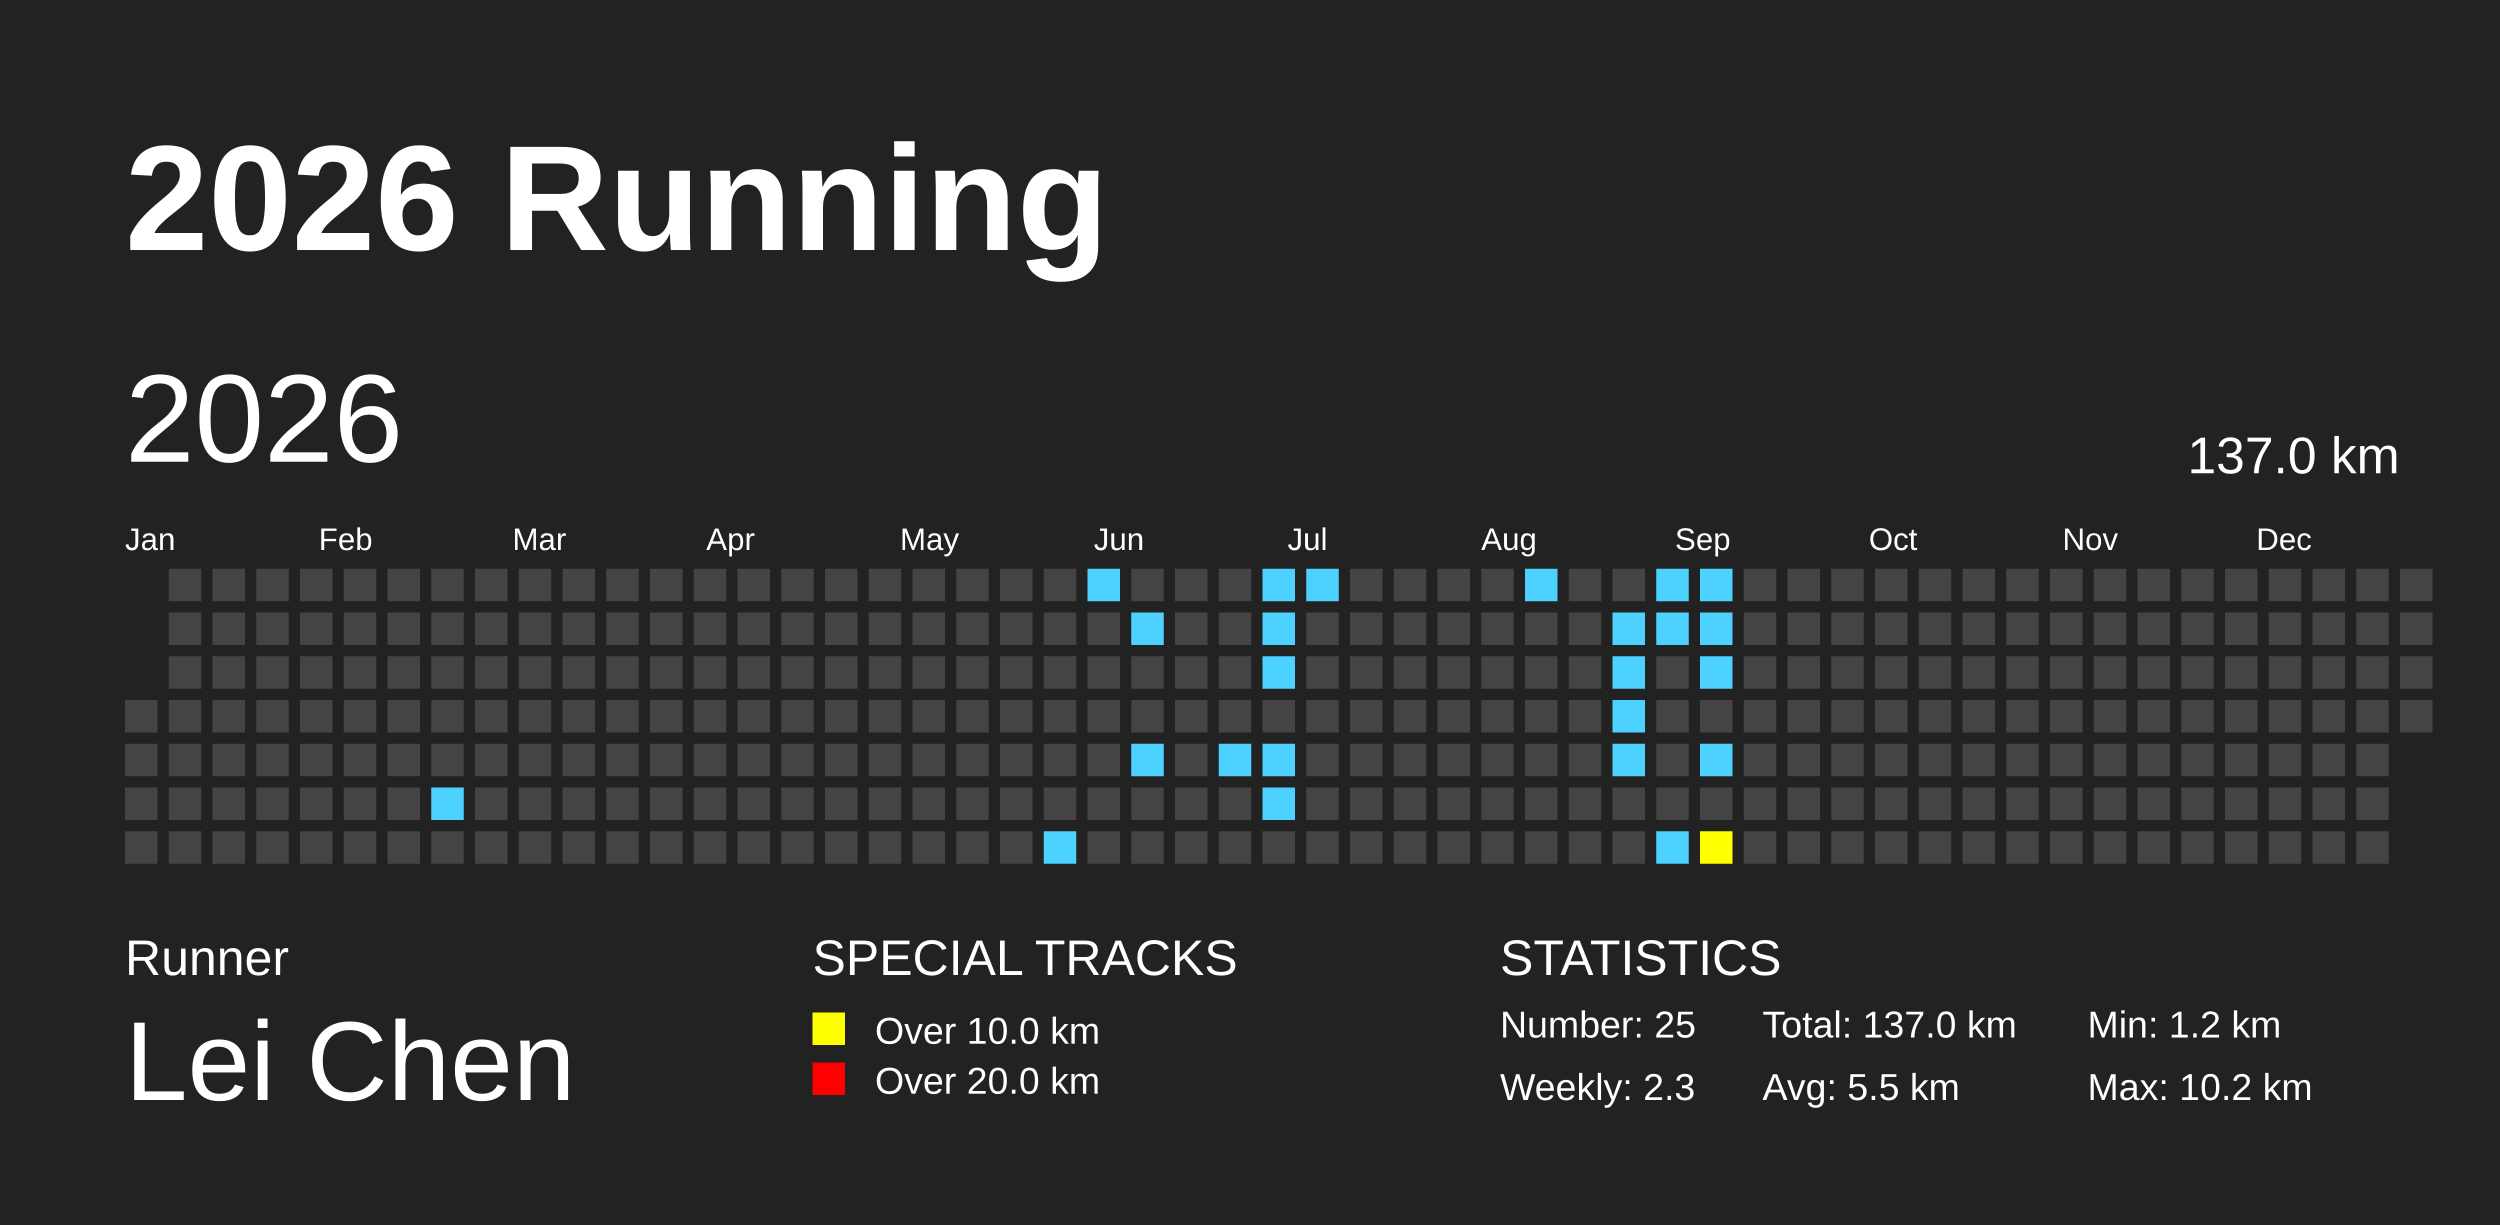
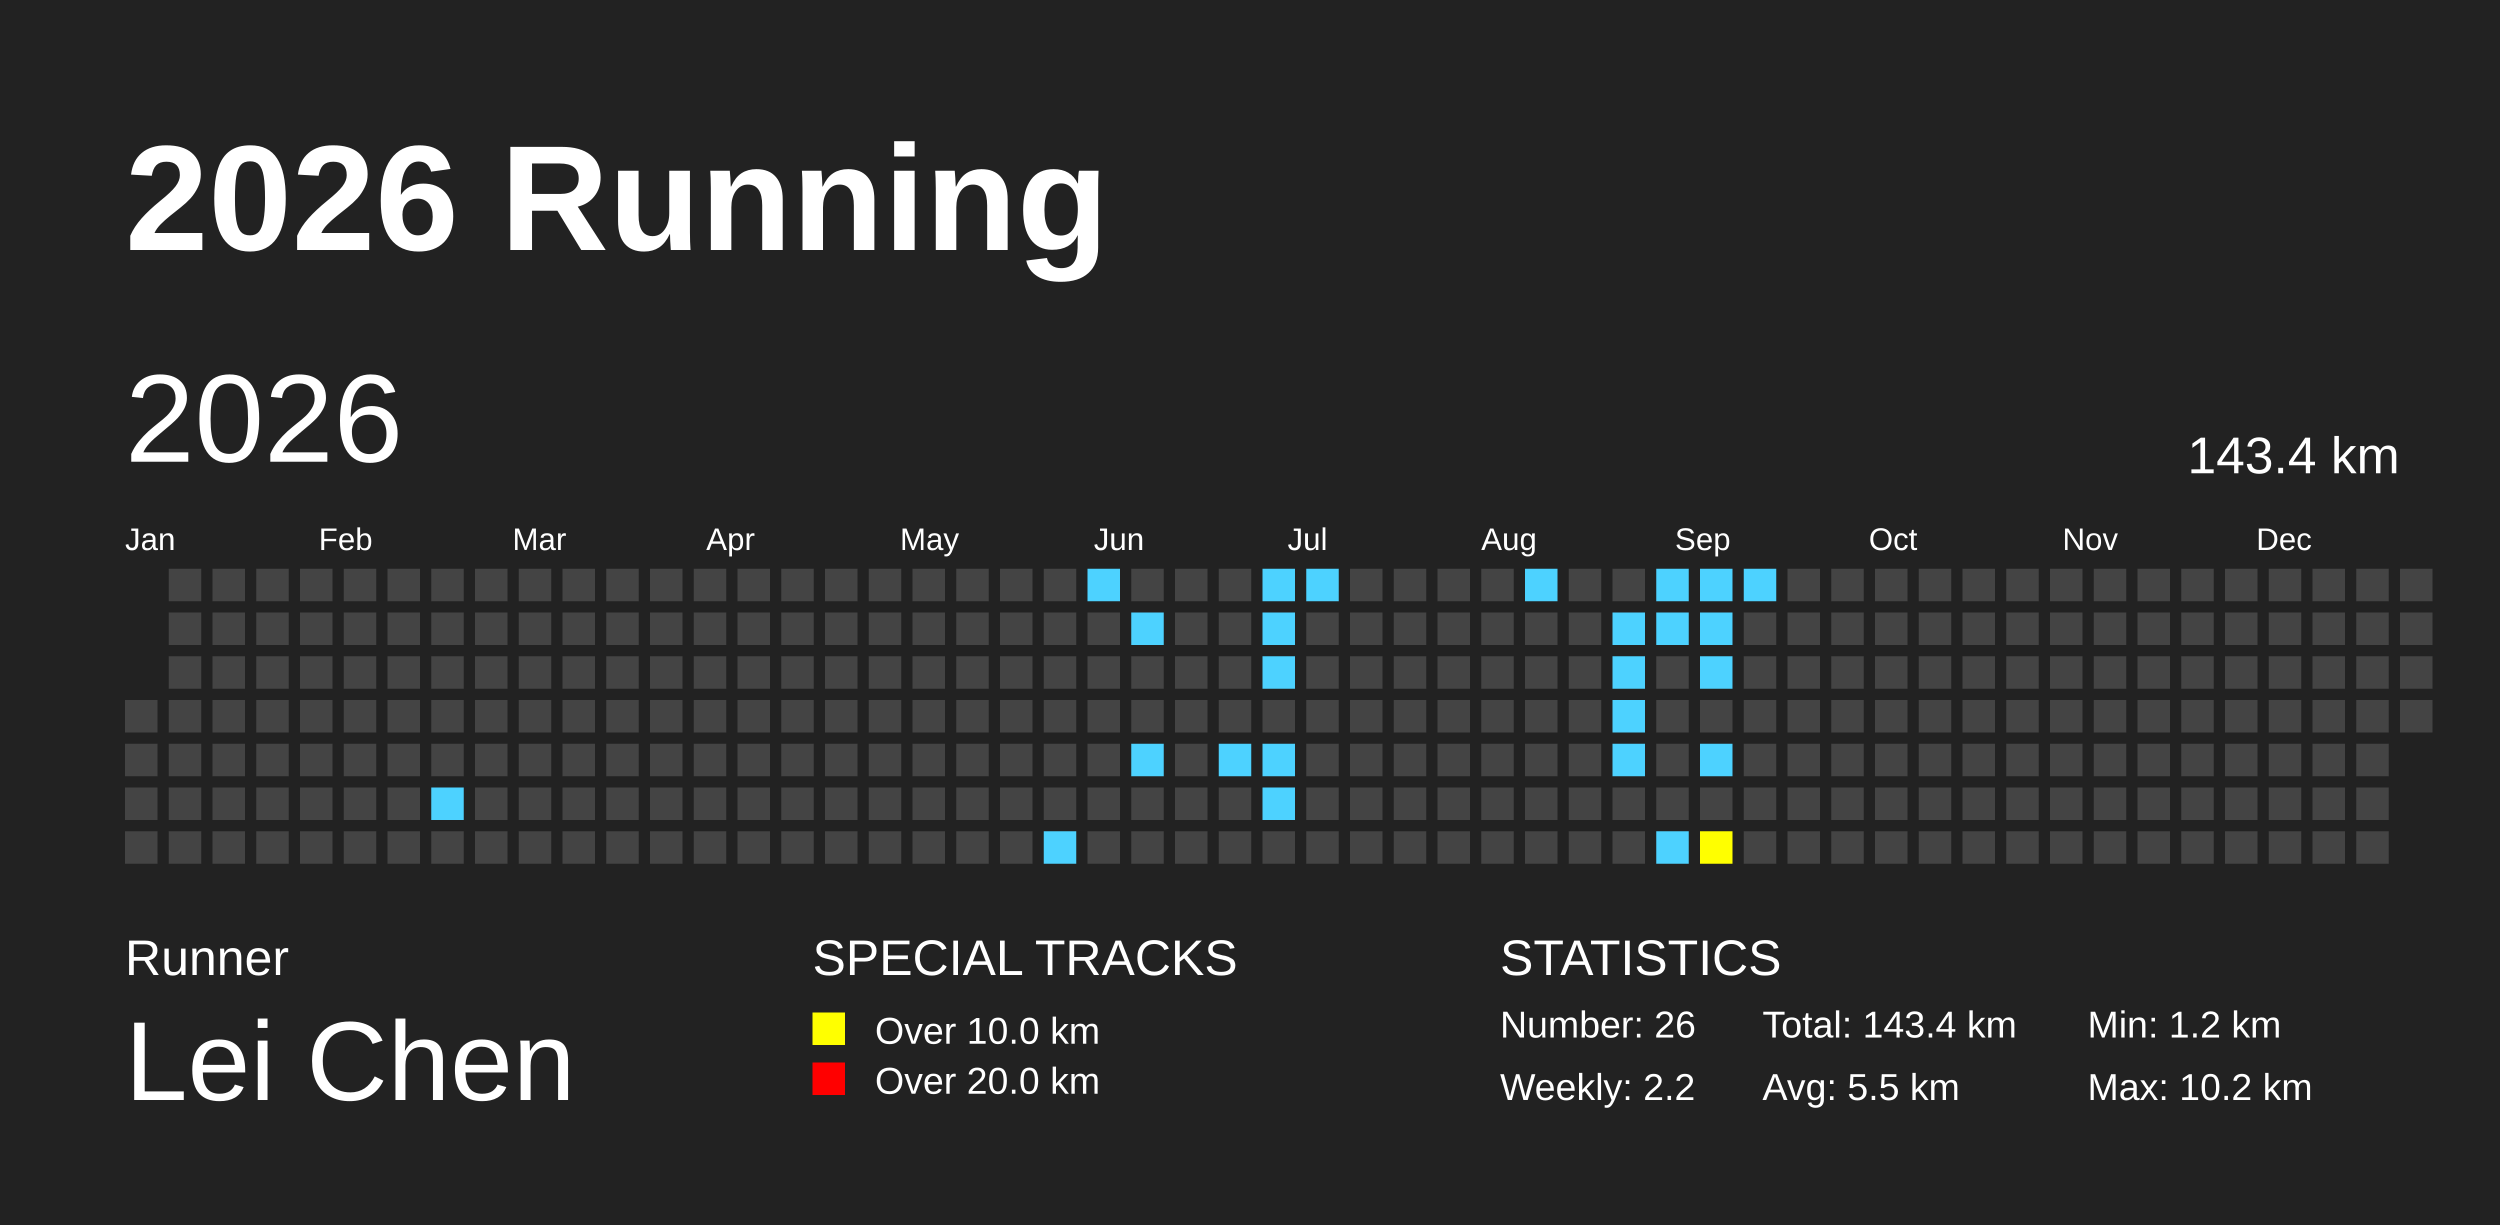
<svg xmlns="http://www.w3.org/2000/svg" baseProfile="full" height="98mm" version="1.1" viewBox="0,0,200,98" width="200mm">
  <defs />
  <rect fill="#222222" height="98" width="200" x="0" y="0" />
  <text fill="#FFFFFF" style="font-size:12px; font-family:Arial; font-weight:bold;" x="10" y="20">2026 Running</text>
  <text fill="#FFFFFF" style="font-size:4px; font-family:Arial" x="10" y="78">Runner</text>
  <text fill="#FFFFFF" style="font-size:9px; font-family:Arial" x="10" y="88">Lei Chen</text>
  <text fill="#FFFFFF" style="font-size:4px; font-family:Arial" x="65" y="78">SPECIAL TRACKS</text>
  <rect fill="yellow" height="2.6" width="2.6" x="65" y="81" />
  <text fill="#FFFFFF" style="font-size:3px; font-family:Arial" x="70" y="83.5">Over 10.0 km</text>
  <rect fill="red" height="2.6" width="2.6" x="65" y="85" />
  <text fill="#FFFFFF" style="font-size:3px; font-family:Arial" x="70" y="87.5">Over 20.0 km</text>
  <text fill="#FFFFFF" style="font-size:4px; font-family:Arial" x="120" y="78">STATISTICS</text>
-   <text fill="#FFFFFF" style="font-size:3px; font-family:Arial" x="120" y="83">Number: 25</text>
-   <text fill="#FFFFFF" style="font-size:3px; font-family:Arial" x="120" y="88">Weekly: 2.3</text>
-   <text fill="#FFFFFF" style="font-size:3px; font-family:Arial" x="141" y="83">Total: 137.0 km</text>
+   <text fill="#FFFFFF" style="font-size:3px; font-family:Arial" x="120" y="83">Number: 26</text>
+   <text fill="#FFFFFF" style="font-size:3px; font-family:Arial" x="120" y="88">Weekly: 2.2</text>
+   <text fill="#FFFFFF" style="font-size:3px; font-family:Arial" x="141" y="83">Total: 143.4 km</text>
  <text fill="#FFFFFF" style="font-size:3px; font-family:Arial" x="141" y="88">Avg: 5.5 km</text>
  <text fill="#FFFFFF" style="font-size:3px; font-family:Arial" x="167" y="83">Min: 1.2 km</text>
  <text fill="#FFFFFF" style="font-size:3px; font-family:Arial" x="167" y="88">Max: 10.2 km</text>
  <text dominant-baseline="hanging" fill="#FFFFFF" style="font-size:10.0px; font-family:Arial;" x="10" y="30">2026</text>
-   <text dominant-baseline="hanging" fill="#FFFFFF" style="font-size:4.125px; font-family:Arial;" x="175" y="35">137.0 km</text>
+   <text dominant-baseline="hanging" fill="#FFFFFF" style="font-size:4.125px; font-family:Arial;" x="175" y="35">143.4 km</text>
  <text fill="#FFFFFF" style="font-size:2.5px; font-family:Arial" x="10.0" y="44">Jan</text>
  <text fill="#FFFFFF" style="font-size:2.5px; font-family:Arial" x="25.5" y="44">Feb</text>
  <text fill="#FFFFFF" style="font-size:2.5px; font-family:Arial" x="41.0" y="44">Mar</text>
  <text fill="#FFFFFF" style="font-size:2.5px; font-family:Arial" x="56.5" y="44">Apr</text>
  <text fill="#FFFFFF" style="font-size:2.5px; font-family:Arial" x="72.0" y="44">May</text>
  <text fill="#FFFFFF" style="font-size:2.5px; font-family:Arial" x="87.5" y="44">Jun</text>
  <text fill="#FFFFFF" style="font-size:2.5px; font-family:Arial" x="103.0" y="44">Jul</text>
  <text fill="#FFFFFF" style="font-size:2.5px; font-family:Arial" x="118.5" y="44">Aug</text>
  <text fill="#FFFFFF" style="font-size:2.5px; font-family:Arial" x="134.0" y="44">Sep</text>
  <text fill="#FFFFFF" style="font-size:2.5px; font-family:Arial" x="149.5" y="44">Oct</text>
  <text fill="#FFFFFF" style="font-size:2.5px; font-family:Arial" x="165.0" y="44">Nov</text>
  <text fill="#FFFFFF" style="font-size:2.5px; font-family:Arial" x="180.5" y="44">Dec</text>
  <rect fill="#444444" height="2.6" width="2.6" x="10.0" y="56.0" />
  <rect fill="#444444" height="2.6" width="2.6" x="10.0" y="59.5" />
  <rect fill="#444444" height="2.6" width="2.6" x="10.0" y="63.0" />
  <rect fill="#444444" height="2.6" width="2.6" x="10.0" y="66.5" />
  <rect fill="#444444" height="2.6" width="2.6" x="13.5" y="45.5" />
  <rect fill="#444444" height="2.6" width="2.6" x="13.5" y="49.0" />
  <rect fill="#444444" height="2.6" width="2.6" x="13.5" y="52.5" />
  <rect fill="#444444" height="2.6" width="2.6" x="13.5" y="56.0" />
  <rect fill="#444444" height="2.6" width="2.6" x="13.5" y="59.5" />
  <rect fill="#444444" height="2.6" width="2.6" x="13.5" y="63.0" />
  <rect fill="#444444" height="2.6" width="2.6" x="13.5" y="66.5" />
  <rect fill="#444444" height="2.6" width="2.6" x="17.0" y="45.5" />
  <rect fill="#444444" height="2.6" width="2.6" x="17.0" y="49.0" />
  <rect fill="#444444" height="2.6" width="2.6" x="17.0" y="52.5" />
  <rect fill="#444444" height="2.6" width="2.6" x="17.0" y="56.0" />
  <rect fill="#444444" height="2.6" width="2.6" x="17.0" y="59.5" />
  <rect fill="#444444" height="2.6" width="2.6" x="17.0" y="63.0" />
  <rect fill="#444444" height="2.6" width="2.6" x="17.0" y="66.5" />
  <rect fill="#444444" height="2.6" width="2.6" x="20.5" y="45.5" />
  <rect fill="#444444" height="2.6" width="2.6" x="20.5" y="49.0" />
  <rect fill="#444444" height="2.6" width="2.6" x="20.5" y="52.5" />
  <rect fill="#444444" height="2.6" width="2.6" x="20.5" y="56.0" />
  <rect fill="#444444" height="2.6" width="2.6" x="20.5" y="59.5" />
  <rect fill="#444444" height="2.6" width="2.6" x="20.5" y="63.0" />
  <rect fill="#444444" height="2.6" width="2.6" x="20.5" y="66.5" />
  <rect fill="#444444" height="2.6" width="2.6" x="24.0" y="45.5" />
  <rect fill="#444444" height="2.6" width="2.6" x="24.0" y="49.0" />
  <rect fill="#444444" height="2.6" width="2.6" x="24.0" y="52.5" />
  <rect fill="#444444" height="2.6" width="2.6" x="24.0" y="56.0" />
  <rect fill="#444444" height="2.6" width="2.6" x="24.0" y="59.5" />
  <rect fill="#444444" height="2.6" width="2.6" x="24.0" y="63.0" />
  <rect fill="#444444" height="2.6" width="2.6" x="24.0" y="66.5" />
  <rect fill="#444444" height="2.6" width="2.6" x="27.5" y="45.5" />
  <rect fill="#444444" height="2.6" width="2.6" x="27.5" y="49.0" />
  <rect fill="#444444" height="2.6" width="2.6" x="27.5" y="52.5" />
  <rect fill="#444444" height="2.6" width="2.6" x="27.5" y="56.0" />
  <rect fill="#444444" height="2.6" width="2.6" x="27.5" y="59.5" />
  <rect fill="#444444" height="2.6" width="2.6" x="27.5" y="63.0" />
  <rect fill="#444444" height="2.6" width="2.6" x="27.5" y="66.5" />
  <rect fill="#444444" height="2.6" width="2.6" x="31.0" y="45.5" />
  <rect fill="#444444" height="2.6" width="2.6" x="31.0" y="49.0" />
  <rect fill="#444444" height="2.6" width="2.6" x="31.0" y="52.5" />
  <rect fill="#444444" height="2.6" width="2.6" x="31.0" y="56.0" />
  <rect fill="#444444" height="2.6" width="2.6" x="31.0" y="59.5" />
  <rect fill="#444444" height="2.6" width="2.6" x="31.0" y="63.0" />
  <rect fill="#444444" height="2.6" width="2.6" x="31.0" y="66.5" />
  <rect fill="#444444" height="2.6" width="2.6" x="34.5" y="45.5" />
  <rect fill="#444444" height="2.6" width="2.6" x="34.5" y="49.0" />
  <rect fill="#444444" height="2.6" width="2.6" x="34.5" y="52.5" />
  <rect fill="#444444" height="2.6" width="2.6" x="34.5" y="56.0" />
  <rect fill="#444444" height="2.6" width="2.6" x="34.5" y="59.5" />
  <rect fill="#4DD2FF" height="2.6" width="2.6" x="34.5" y="63.0" />
  <rect fill="#444444" height="2.6" width="2.6" x="34.5" y="66.5" />
  <rect fill="#444444" height="2.6" width="2.6" x="38.0" y="45.5" />
  <rect fill="#444444" height="2.6" width="2.6" x="38.0" y="49.0" />
  <rect fill="#444444" height="2.6" width="2.6" x="38.0" y="52.5" />
  <rect fill="#444444" height="2.6" width="2.6" x="38.0" y="56.0" />
  <rect fill="#444444" height="2.6" width="2.6" x="38.0" y="59.5" />
  <rect fill="#444444" height="2.6" width="2.6" x="38.0" y="63.0" />
  <rect fill="#444444" height="2.6" width="2.6" x="38.0" y="66.5" />
  <rect fill="#444444" height="2.6" width="2.6" x="41.5" y="45.5" />
  <rect fill="#444444" height="2.6" width="2.6" x="41.5" y="49.0" />
  <rect fill="#444444" height="2.6" width="2.6" x="41.5" y="52.5" />
  <rect fill="#444444" height="2.6" width="2.6" x="41.5" y="56.0" />
  <rect fill="#444444" height="2.6" width="2.6" x="41.5" y="59.5" />
  <rect fill="#444444" height="2.6" width="2.6" x="41.5" y="63.0" />
  <rect fill="#444444" height="2.6" width="2.6" x="41.5" y="66.5" />
  <rect fill="#444444" height="2.6" width="2.6" x="45.0" y="45.5" />
  <rect fill="#444444" height="2.6" width="2.6" x="45.0" y="49.0" />
  <rect fill="#444444" height="2.6" width="2.6" x="45.0" y="52.5" />
  <rect fill="#444444" height="2.6" width="2.6" x="45.0" y="56.0" />
  <rect fill="#444444" height="2.6" width="2.6" x="45.0" y="59.5" />
  <rect fill="#444444" height="2.6" width="2.6" x="45.0" y="63.0" />
  <rect fill="#444444" height="2.6" width="2.6" x="45.0" y="66.5" />
  <rect fill="#444444" height="2.6" width="2.6" x="48.5" y="45.5" />
  <rect fill="#444444" height="2.6" width="2.6" x="48.5" y="49.0" />
  <rect fill="#444444" height="2.6" width="2.6" x="48.5" y="52.5" />
  <rect fill="#444444" height="2.6" width="2.6" x="48.5" y="56.0" />
  <rect fill="#444444" height="2.6" width="2.6" x="48.5" y="59.5" />
  <rect fill="#444444" height="2.6" width="2.6" x="48.5" y="63.0" />
  <rect fill="#444444" height="2.6" width="2.6" x="48.5" y="66.5" />
  <rect fill="#444444" height="2.6" width="2.6" x="52.0" y="45.5" />
  <rect fill="#444444" height="2.6" width="2.6" x="52.0" y="49.0" />
  <rect fill="#444444" height="2.6" width="2.6" x="52.0" y="52.5" />
  <rect fill="#444444" height="2.6" width="2.6" x="52.0" y="56.0" />
  <rect fill="#444444" height="2.6" width="2.6" x="52.0" y="59.5" />
  <rect fill="#444444" height="2.6" width="2.6" x="52.0" y="63.0" />
  <rect fill="#444444" height="2.6" width="2.6" x="52.0" y="66.5" />
  <rect fill="#444444" height="2.6" width="2.6" x="55.5" y="45.5" />
  <rect fill="#444444" height="2.6" width="2.6" x="55.5" y="49.0" />
  <rect fill="#444444" height="2.6" width="2.6" x="55.5" y="52.5" />
  <rect fill="#444444" height="2.6" width="2.6" x="55.5" y="56.0" />
  <rect fill="#444444" height="2.6" width="2.6" x="55.5" y="59.5" />
  <rect fill="#444444" height="2.6" width="2.6" x="55.5" y="63.0" />
  <rect fill="#444444" height="2.6" width="2.6" x="55.5" y="66.5" />
  <rect fill="#444444" height="2.6" width="2.6" x="59.0" y="45.5" />
  <rect fill="#444444" height="2.6" width="2.6" x="59.0" y="49.0" />
  <rect fill="#444444" height="2.6" width="2.6" x="59.0" y="52.5" />
  <rect fill="#444444" height="2.6" width="2.6" x="59.0" y="56.0" />
  <rect fill="#444444" height="2.6" width="2.6" x="59.0" y="59.5" />
  <rect fill="#444444" height="2.6" width="2.6" x="59.0" y="63.0" />
  <rect fill="#444444" height="2.6" width="2.6" x="59.0" y="66.5" />
  <rect fill="#444444" height="2.6" width="2.6" x="62.5" y="45.5" />
  <rect fill="#444444" height="2.6" width="2.6" x="62.5" y="49.0" />
  <rect fill="#444444" height="2.6" width="2.6" x="62.5" y="52.5" />
  <rect fill="#444444" height="2.6" width="2.6" x="62.5" y="56.0" />
  <rect fill="#444444" height="2.6" width="2.6" x="62.5" y="59.5" />
  <rect fill="#444444" height="2.6" width="2.6" x="62.5" y="63.0" />
  <rect fill="#444444" height="2.6" width="2.6" x="62.5" y="66.5" />
  <rect fill="#444444" height="2.6" width="2.6" x="66.0" y="45.5" />
  <rect fill="#444444" height="2.6" width="2.6" x="66.0" y="49.0" />
  <rect fill="#444444" height="2.6" width="2.6" x="66.0" y="52.5" />
  <rect fill="#444444" height="2.6" width="2.6" x="66.0" y="56.0" />
  <rect fill="#444444" height="2.6" width="2.6" x="66.0" y="59.5" />
  <rect fill="#444444" height="2.6" width="2.6" x="66.0" y="63.0" />
  <rect fill="#444444" height="2.6" width="2.6" x="66.0" y="66.5" />
  <rect fill="#444444" height="2.6" width="2.6" x="69.5" y="45.5" />
  <rect fill="#444444" height="2.6" width="2.6" x="69.5" y="49.0" />
  <rect fill="#444444" height="2.6" width="2.6" x="69.5" y="52.5" />
  <rect fill="#444444" height="2.6" width="2.6" x="69.5" y="56.0" />
  <rect fill="#444444" height="2.6" width="2.6" x="69.5" y="59.5" />
  <rect fill="#444444" height="2.6" width="2.6" x="69.5" y="63.0" />
  <rect fill="#444444" height="2.6" width="2.6" x="69.5" y="66.5" />
  <rect fill="#444444" height="2.6" width="2.6" x="73.0" y="45.5" />
  <rect fill="#444444" height="2.6" width="2.6" x="73.0" y="49.0" />
  <rect fill="#444444" height="2.6" width="2.6" x="73.0" y="52.5" />
  <rect fill="#444444" height="2.6" width="2.6" x="73.0" y="56.0" />
  <rect fill="#444444" height="2.6" width="2.6" x="73.0" y="59.5" />
  <rect fill="#444444" height="2.6" width="2.6" x="73.0" y="63.0" />
  <rect fill="#444444" height="2.6" width="2.6" x="73.0" y="66.5" />
  <rect fill="#444444" height="2.6" width="2.6" x="76.5" y="45.5" />
  <rect fill="#444444" height="2.6" width="2.6" x="76.5" y="49.0" />
  <rect fill="#444444" height="2.6" width="2.6" x="76.5" y="52.5" />
  <rect fill="#444444" height="2.6" width="2.6" x="76.5" y="56.0" />
  <rect fill="#444444" height="2.6" width="2.6" x="76.5" y="59.5" />
  <rect fill="#444444" height="2.6" width="2.6" x="76.5" y="63.0" />
  <rect fill="#444444" height="2.6" width="2.6" x="76.5" y="66.5" />
  <rect fill="#444444" height="2.6" width="2.6" x="80.0" y="45.5" />
  <rect fill="#444444" height="2.6" width="2.6" x="80.0" y="49.0" />
  <rect fill="#444444" height="2.6" width="2.6" x="80.0" y="52.5" />
  <rect fill="#444444" height="2.6" width="2.6" x="80.0" y="56.0" />
  <rect fill="#444444" height="2.6" width="2.6" x="80.0" y="59.5" />
  <rect fill="#444444" height="2.6" width="2.6" x="80.0" y="63.0" />
  <rect fill="#444444" height="2.6" width="2.6" x="80.0" y="66.5" />
  <rect fill="#444444" height="2.6" width="2.6" x="83.5" y="45.5" />
  <rect fill="#444444" height="2.6" width="2.6" x="83.5" y="49.0" />
  <rect fill="#444444" height="2.6" width="2.6" x="83.5" y="52.5" />
  <rect fill="#444444" height="2.6" width="2.6" x="83.5" y="56.0" />
  <rect fill="#444444" height="2.6" width="2.6" x="83.5" y="59.5" />
  <rect fill="#444444" height="2.6" width="2.6" x="83.5" y="63.0" />
  <rect fill="#4DD2FF" height="2.6" width="2.6" x="83.5" y="66.5" />
  <rect fill="#4DD2FF" height="2.6" width="2.6" x="87.0" y="45.5" />
  <rect fill="#444444" height="2.6" width="2.6" x="87.0" y="49.0" />
  <rect fill="#444444" height="2.6" width="2.6" x="87.0" y="52.5" />
  <rect fill="#444444" height="2.6" width="2.6" x="87.0" y="56.0" />
  <rect fill="#444444" height="2.6" width="2.6" x="87.0" y="59.5" />
  <rect fill="#444444" height="2.6" width="2.6" x="87.0" y="63.0" />
  <rect fill="#444444" height="2.6" width="2.6" x="87.0" y="66.5" />
  <rect fill="#444444" height="2.6" width="2.6" x="90.5" y="45.5" />
  <rect fill="#4DD2FF" height="2.6" width="2.6" x="90.5" y="49.0" />
  <rect fill="#444444" height="2.6" width="2.6" x="90.5" y="52.5" />
  <rect fill="#444444" height="2.6" width="2.6" x="90.5" y="56.0" />
  <rect fill="#4DD2FF" height="2.6" width="2.6" x="90.5" y="59.5" />
  <rect fill="#444444" height="2.6" width="2.6" x="90.5" y="63.0" />
  <rect fill="#444444" height="2.6" width="2.6" x="90.5" y="66.5" />
  <rect fill="#444444" height="2.6" width="2.6" x="94.0" y="45.5" />
  <rect fill="#444444" height="2.6" width="2.6" x="94.0" y="49.0" />
  <rect fill="#444444" height="2.6" width="2.6" x="94.0" y="52.5" />
  <rect fill="#444444" height="2.6" width="2.6" x="94.0" y="56.0" />
  <rect fill="#444444" height="2.6" width="2.6" x="94.0" y="59.5" />
  <rect fill="#444444" height="2.6" width="2.6" x="94.0" y="63.0" />
  <rect fill="#444444" height="2.6" width="2.6" x="94.0" y="66.5" />
  <rect fill="#444444" height="2.6" width="2.6" x="97.5" y="45.5" />
  <rect fill="#444444" height="2.6" width="2.6" x="97.5" y="49.0" />
  <rect fill="#444444" height="2.6" width="2.6" x="97.5" y="52.5" />
  <rect fill="#444444" height="2.6" width="2.6" x="97.5" y="56.0" />
  <rect fill="#4DD2FF" height="2.6" width="2.6" x="97.5" y="59.5" />
  <rect fill="#444444" height="2.6" width="2.6" x="97.5" y="63.0" />
  <rect fill="#444444" height="2.6" width="2.6" x="97.5" y="66.5" />
  <rect fill="#4DD2FF" height="2.6" width="2.6" x="101.0" y="45.5" />
  <rect fill="#4DD2FF" height="2.6" width="2.6" x="101.0" y="49.0" />
  <rect fill="#4DD2FF" height="2.6" width="2.6" x="101.0" y="52.5" />
  <rect fill="#444444" height="2.6" width="2.6" x="101.0" y="56.0" />
  <rect fill="#4DD2FF" height="2.6" width="2.6" x="101.0" y="59.5" />
  <rect fill="#4DD2FF" height="2.6" width="2.6" x="101.0" y="63.0" />
  <rect fill="#444444" height="2.6" width="2.6" x="101.0" y="66.5" />
  <rect fill="#4DD2FF" height="2.6" width="2.6" x="104.5" y="45.5" />
  <rect fill="#444444" height="2.6" width="2.6" x="104.5" y="49.0" />
  <rect fill="#444444" height="2.6" width="2.6" x="104.5" y="52.5" />
  <rect fill="#444444" height="2.6" width="2.6" x="104.5" y="56.0" />
  <rect fill="#444444" height="2.6" width="2.6" x="104.5" y="59.5" />
  <rect fill="#444444" height="2.6" width="2.6" x="104.5" y="63.0" />
  <rect fill="#444444" height="2.6" width="2.6" x="104.5" y="66.5" />
  <rect fill="#444444" height="2.6" width="2.6" x="108.0" y="45.5" />
  <rect fill="#444444" height="2.6" width="2.6" x="108.0" y="49.0" />
  <rect fill="#444444" height="2.6" width="2.6" x="108.0" y="52.5" />
  <rect fill="#444444" height="2.6" width="2.6" x="108.0" y="56.0" />
  <rect fill="#444444" height="2.6" width="2.6" x="108.0" y="59.5" />
  <rect fill="#444444" height="2.6" width="2.6" x="108.0" y="63.0" />
  <rect fill="#444444" height="2.6" width="2.6" x="108.0" y="66.5" />
  <rect fill="#444444" height="2.6" width="2.6" x="111.5" y="45.5" />
  <rect fill="#444444" height="2.6" width="2.6" x="111.5" y="49.0" />
  <rect fill="#444444" height="2.6" width="2.6" x="111.5" y="52.5" />
  <rect fill="#444444" height="2.6" width="2.6" x="111.5" y="56.0" />
  <rect fill="#444444" height="2.6" width="2.6" x="111.5" y="59.5" />
  <rect fill="#444444" height="2.6" width="2.6" x="111.5" y="63.0" />
  <rect fill="#444444" height="2.6" width="2.6" x="111.5" y="66.5" />
  <rect fill="#444444" height="2.6" width="2.6" x="115.0" y="45.5" />
  <rect fill="#444444" height="2.6" width="2.6" x="115.0" y="49.0" />
  <rect fill="#444444" height="2.6" width="2.6" x="115.0" y="52.5" />
  <rect fill="#444444" height="2.6" width="2.6" x="115.0" y="56.0" />
  <rect fill="#444444" height="2.6" width="2.6" x="115.0" y="59.5" />
  <rect fill="#444444" height="2.6" width="2.6" x="115.0" y="63.0" />
  <rect fill="#444444" height="2.6" width="2.6" x="115.0" y="66.5" />
  <rect fill="#444444" height="2.6" width="2.6" x="118.5" y="45.5" />
  <rect fill="#444444" height="2.6" width="2.6" x="118.5" y="49.0" />
  <rect fill="#444444" height="2.6" width="2.6" x="118.5" y="52.5" />
  <rect fill="#444444" height="2.6" width="2.6" x="118.5" y="56.0" />
  <rect fill="#444444" height="2.6" width="2.6" x="118.5" y="59.5" />
  <rect fill="#444444" height="2.6" width="2.6" x="118.5" y="63.0" />
  <rect fill="#444444" height="2.6" width="2.6" x="118.5" y="66.5" />
  <rect fill="#4DD2FF" height="2.6" width="2.6" x="122.0" y="45.5" />
  <rect fill="#444444" height="2.6" width="2.6" x="122.0" y="49.0" />
  <rect fill="#444444" height="2.6" width="2.6" x="122.0" y="52.5" />
  <rect fill="#444444" height="2.6" width="2.6" x="122.0" y="56.0" />
  <rect fill="#444444" height="2.6" width="2.6" x="122.0" y="59.5" />
  <rect fill="#444444" height="2.6" width="2.6" x="122.0" y="63.0" />
  <rect fill="#444444" height="2.6" width="2.6" x="122.0" y="66.5" />
  <rect fill="#444444" height="2.6" width="2.6" x="125.5" y="45.5" />
  <rect fill="#444444" height="2.6" width="2.6" x="125.5" y="49.0" />
  <rect fill="#444444" height="2.6" width="2.6" x="125.5" y="52.5" />
  <rect fill="#444444" height="2.6" width="2.6" x="125.5" y="56.0" />
  <rect fill="#444444" height="2.6" width="2.6" x="125.5" y="59.5" />
  <rect fill="#444444" height="2.6" width="2.6" x="125.5" y="63.0" />
  <rect fill="#444444" height="2.6" width="2.6" x="125.5" y="66.5" />
  <rect fill="#444444" height="2.6" width="2.6" x="129.0" y="45.5" />
  <rect fill="#4DD2FF" height="2.6" width="2.6" x="129.0" y="49.0" />
  <rect fill="#4DD2FF" height="2.6" width="2.6" x="129.0" y="52.5" />
  <rect fill="#4DD2FF" height="2.6" width="2.6" x="129.0" y="56.0" />
  <rect fill="#4DD2FF" height="2.6" width="2.6" x="129.0" y="59.5" />
  <rect fill="#444444" height="2.6" width="2.6" x="129.0" y="63.0" />
  <rect fill="#444444" height="2.6" width="2.6" x="129.0" y="66.5" />
  <rect fill="#4DD2FF" height="2.6" width="2.6" x="132.5" y="45.5" />
  <rect fill="#4DD2FF" height="2.6" width="2.6" x="132.5" y="49.0" />
  <rect fill="#444444" height="2.6" width="2.6" x="132.5" y="52.5" />
  <rect fill="#444444" height="2.6" width="2.6" x="132.5" y="56.0" />
  <rect fill="#444444" height="2.6" width="2.6" x="132.5" y="59.5" />
  <rect fill="#444444" height="2.6" width="2.6" x="132.5" y="63.0" />
  <rect fill="#4DD2FF" height="2.6" width="2.6" x="132.5" y="66.5" />
  <rect fill="#4DD2FF" height="2.6" width="2.6" x="136.0" y="45.5" />
  <rect fill="#4DD2FF" height="2.6" width="2.6" x="136.0" y="49.0" />
  <rect fill="#4DD2FF" height="2.6" width="2.6" x="136.0" y="52.5" />
  <rect fill="#444444" height="2.6" width="2.6" x="136.0" y="56.0" />
  <rect fill="#4DD2FF" height="2.6" width="2.6" x="136.0" y="59.5" />
  <rect fill="#444444" height="2.6" width="2.6" x="136.0" y="63.0" />
  <rect fill="yellow" height="2.6" width="2.6" x="136.0" y="66.5" />
-   <rect fill="#444444" height="2.6" width="2.6" x="139.5" y="45.5" />
+   <rect fill="#4DD2FF" height="2.6" width="2.6" x="139.5" y="45.5" />
  <rect fill="#444444" height="2.6" width="2.6" x="139.5" y="49.0" />
  <rect fill="#444444" height="2.6" width="2.6" x="139.5" y="52.5" />
  <rect fill="#444444" height="2.6" width="2.6" x="139.5" y="56.0" />
  <rect fill="#444444" height="2.6" width="2.6" x="139.5" y="59.5" />
  <rect fill="#444444" height="2.6" width="2.6" x="139.5" y="63.0" />
  <rect fill="#444444" height="2.6" width="2.6" x="139.5" y="66.5" />
  <rect fill="#444444" height="2.6" width="2.6" x="143.0" y="45.5" />
  <rect fill="#444444" height="2.6" width="2.6" x="143.0" y="49.0" />
  <rect fill="#444444" height="2.6" width="2.6" x="143.0" y="52.5" />
  <rect fill="#444444" height="2.6" width="2.6" x="143.0" y="56.0" />
  <rect fill="#444444" height="2.6" width="2.6" x="143.0" y="59.5" />
  <rect fill="#444444" height="2.6" width="2.6" x="143.0" y="63.0" />
  <rect fill="#444444" height="2.6" width="2.6" x="143.0" y="66.5" />
  <rect fill="#444444" height="2.6" width="2.6" x="146.5" y="45.5" />
  <rect fill="#444444" height="2.6" width="2.6" x="146.5" y="49.0" />
  <rect fill="#444444" height="2.6" width="2.6" x="146.5" y="52.5" />
  <rect fill="#444444" height="2.6" width="2.6" x="146.5" y="56.0" />
  <rect fill="#444444" height="2.6" width="2.6" x="146.5" y="59.5" />
  <rect fill="#444444" height="2.6" width="2.6" x="146.5" y="63.0" />
  <rect fill="#444444" height="2.6" width="2.6" x="146.5" y="66.5" />
  <rect fill="#444444" height="2.6" width="2.6" x="150.0" y="45.5" />
  <rect fill="#444444" height="2.6" width="2.6" x="150.0" y="49.0" />
  <rect fill="#444444" height="2.6" width="2.6" x="150.0" y="52.5" />
  <rect fill="#444444" height="2.6" width="2.6" x="150.0" y="56.0" />
  <rect fill="#444444" height="2.6" width="2.6" x="150.0" y="59.5" />
  <rect fill="#444444" height="2.6" width="2.6" x="150.0" y="63.0" />
  <rect fill="#444444" height="2.6" width="2.6" x="150.0" y="66.5" />
  <rect fill="#444444" height="2.6" width="2.6" x="153.5" y="45.5" />
  <rect fill="#444444" height="2.6" width="2.6" x="153.5" y="49.0" />
  <rect fill="#444444" height="2.6" width="2.6" x="153.5" y="52.5" />
  <rect fill="#444444" height="2.6" width="2.6" x="153.5" y="56.0" />
  <rect fill="#444444" height="2.6" width="2.6" x="153.5" y="59.5" />
  <rect fill="#444444" height="2.6" width="2.6" x="153.5" y="63.0" />
  <rect fill="#444444" height="2.6" width="2.6" x="153.5" y="66.5" />
  <rect fill="#444444" height="2.6" width="2.6" x="157.0" y="45.5" />
  <rect fill="#444444" height="2.6" width="2.6" x="157.0" y="49.0" />
  <rect fill="#444444" height="2.6" width="2.6" x="157.0" y="52.5" />
  <rect fill="#444444" height="2.6" width="2.6" x="157.0" y="56.0" />
  <rect fill="#444444" height="2.6" width="2.6" x="157.0" y="59.5" />
  <rect fill="#444444" height="2.6" width="2.6" x="157.0" y="63.0" />
  <rect fill="#444444" height="2.6" width="2.6" x="157.0" y="66.5" />
  <rect fill="#444444" height="2.6" width="2.6" x="160.5" y="45.5" />
  <rect fill="#444444" height="2.6" width="2.6" x="160.5" y="49.0" />
  <rect fill="#444444" height="2.6" width="2.6" x="160.5" y="52.5" />
  <rect fill="#444444" height="2.6" width="2.6" x="160.5" y="56.0" />
  <rect fill="#444444" height="2.6" width="2.6" x="160.5" y="59.5" />
  <rect fill="#444444" height="2.6" width="2.6" x="160.5" y="63.0" />
  <rect fill="#444444" height="2.6" width="2.6" x="160.5" y="66.5" />
  <rect fill="#444444" height="2.6" width="2.6" x="164.0" y="45.5" />
  <rect fill="#444444" height="2.6" width="2.6" x="164.0" y="49.0" />
  <rect fill="#444444" height="2.6" width="2.6" x="164.0" y="52.5" />
  <rect fill="#444444" height="2.6" width="2.6" x="164.0" y="56.0" />
  <rect fill="#444444" height="2.6" width="2.6" x="164.0" y="59.5" />
  <rect fill="#444444" height="2.6" width="2.6" x="164.0" y="63.0" />
  <rect fill="#444444" height="2.6" width="2.6" x="164.0" y="66.5" />
  <rect fill="#444444" height="2.6" width="2.6" x="167.5" y="45.5" />
  <rect fill="#444444" height="2.6" width="2.6" x="167.5" y="49.0" />
  <rect fill="#444444" height="2.6" width="2.6" x="167.5" y="52.5" />
  <rect fill="#444444" height="2.6" width="2.6" x="167.5" y="56.0" />
  <rect fill="#444444" height="2.6" width="2.6" x="167.5" y="59.5" />
  <rect fill="#444444" height="2.6" width="2.6" x="167.5" y="63.0" />
  <rect fill="#444444" height="2.6" width="2.6" x="167.5" y="66.5" />
  <rect fill="#444444" height="2.6" width="2.6" x="171.0" y="45.5" />
  <rect fill="#444444" height="2.6" width="2.6" x="171.0" y="49.0" />
  <rect fill="#444444" height="2.6" width="2.6" x="171.0" y="52.5" />
  <rect fill="#444444" height="2.6" width="2.6" x="171.0" y="56.0" />
  <rect fill="#444444" height="2.6" width="2.6" x="171.0" y="59.5" />
  <rect fill="#444444" height="2.6" width="2.6" x="171.0" y="63.0" />
  <rect fill="#444444" height="2.6" width="2.6" x="171.0" y="66.5" />
  <rect fill="#444444" height="2.6" width="2.6" x="174.5" y="45.5" />
  <rect fill="#444444" height="2.6" width="2.6" x="174.5" y="49.0" />
  <rect fill="#444444" height="2.6" width="2.6" x="174.5" y="52.5" />
  <rect fill="#444444" height="2.6" width="2.6" x="174.5" y="56.0" />
  <rect fill="#444444" height="2.6" width="2.6" x="174.5" y="59.5" />
  <rect fill="#444444" height="2.6" width="2.6" x="174.5" y="63.0" />
  <rect fill="#444444" height="2.6" width="2.6" x="174.5" y="66.5" />
  <rect fill="#444444" height="2.6" width="2.6" x="178.0" y="45.5" />
  <rect fill="#444444" height="2.6" width="2.6" x="178.0" y="49.0" />
  <rect fill="#444444" height="2.6" width="2.6" x="178.0" y="52.5" />
  <rect fill="#444444" height="2.6" width="2.6" x="178.0" y="56.0" />
  <rect fill="#444444" height="2.6" width="2.6" x="178.0" y="59.5" />
  <rect fill="#444444" height="2.6" width="2.6" x="178.0" y="63.0" />
  <rect fill="#444444" height="2.6" width="2.6" x="178.0" y="66.5" />
  <rect fill="#444444" height="2.6" width="2.6" x="181.5" y="45.5" />
  <rect fill="#444444" height="2.6" width="2.6" x="181.5" y="49.0" />
  <rect fill="#444444" height="2.6" width="2.6" x="181.5" y="52.5" />
  <rect fill="#444444" height="2.6" width="2.6" x="181.5" y="56.0" />
  <rect fill="#444444" height="2.6" width="2.6" x="181.5" y="59.5" />
  <rect fill="#444444" height="2.6" width="2.6" x="181.5" y="63.0" />
  <rect fill="#444444" height="2.6" width="2.6" x="181.5" y="66.5" />
  <rect fill="#444444" height="2.6" width="2.6" x="185.0" y="45.5" />
  <rect fill="#444444" height="2.6" width="2.6" x="185.0" y="49.0" />
  <rect fill="#444444" height="2.6" width="2.6" x="185.0" y="52.5" />
  <rect fill="#444444" height="2.6" width="2.6" x="185.0" y="56.0" />
  <rect fill="#444444" height="2.6" width="2.6" x="185.0" y="59.5" />
  <rect fill="#444444" height="2.6" width="2.6" x="185.0" y="63.0" />
  <rect fill="#444444" height="2.6" width="2.6" x="185.0" y="66.5" />
  <rect fill="#444444" height="2.6" width="2.6" x="188.5" y="45.5" />
  <rect fill="#444444" height="2.6" width="2.6" x="188.5" y="49.0" />
  <rect fill="#444444" height="2.6" width="2.6" x="188.5" y="52.5" />
  <rect fill="#444444" height="2.6" width="2.6" x="188.5" y="56.0" />
  <rect fill="#444444" height="2.6" width="2.6" x="188.5" y="59.5" />
  <rect fill="#444444" height="2.6" width="2.6" x="188.5" y="63.0" />
  <rect fill="#444444" height="2.6" width="2.6" x="188.5" y="66.5" />
  <rect fill="#444444" height="2.6" width="2.6" x="192.0" y="45.5" />
  <rect fill="#444444" height="2.6" width="2.6" x="192.0" y="49.0" />
  <rect fill="#444444" height="2.6" width="2.6" x="192.0" y="52.5" />
  <rect fill="#444444" height="2.6" width="2.6" x="192.0" y="56.0" />
</svg>
